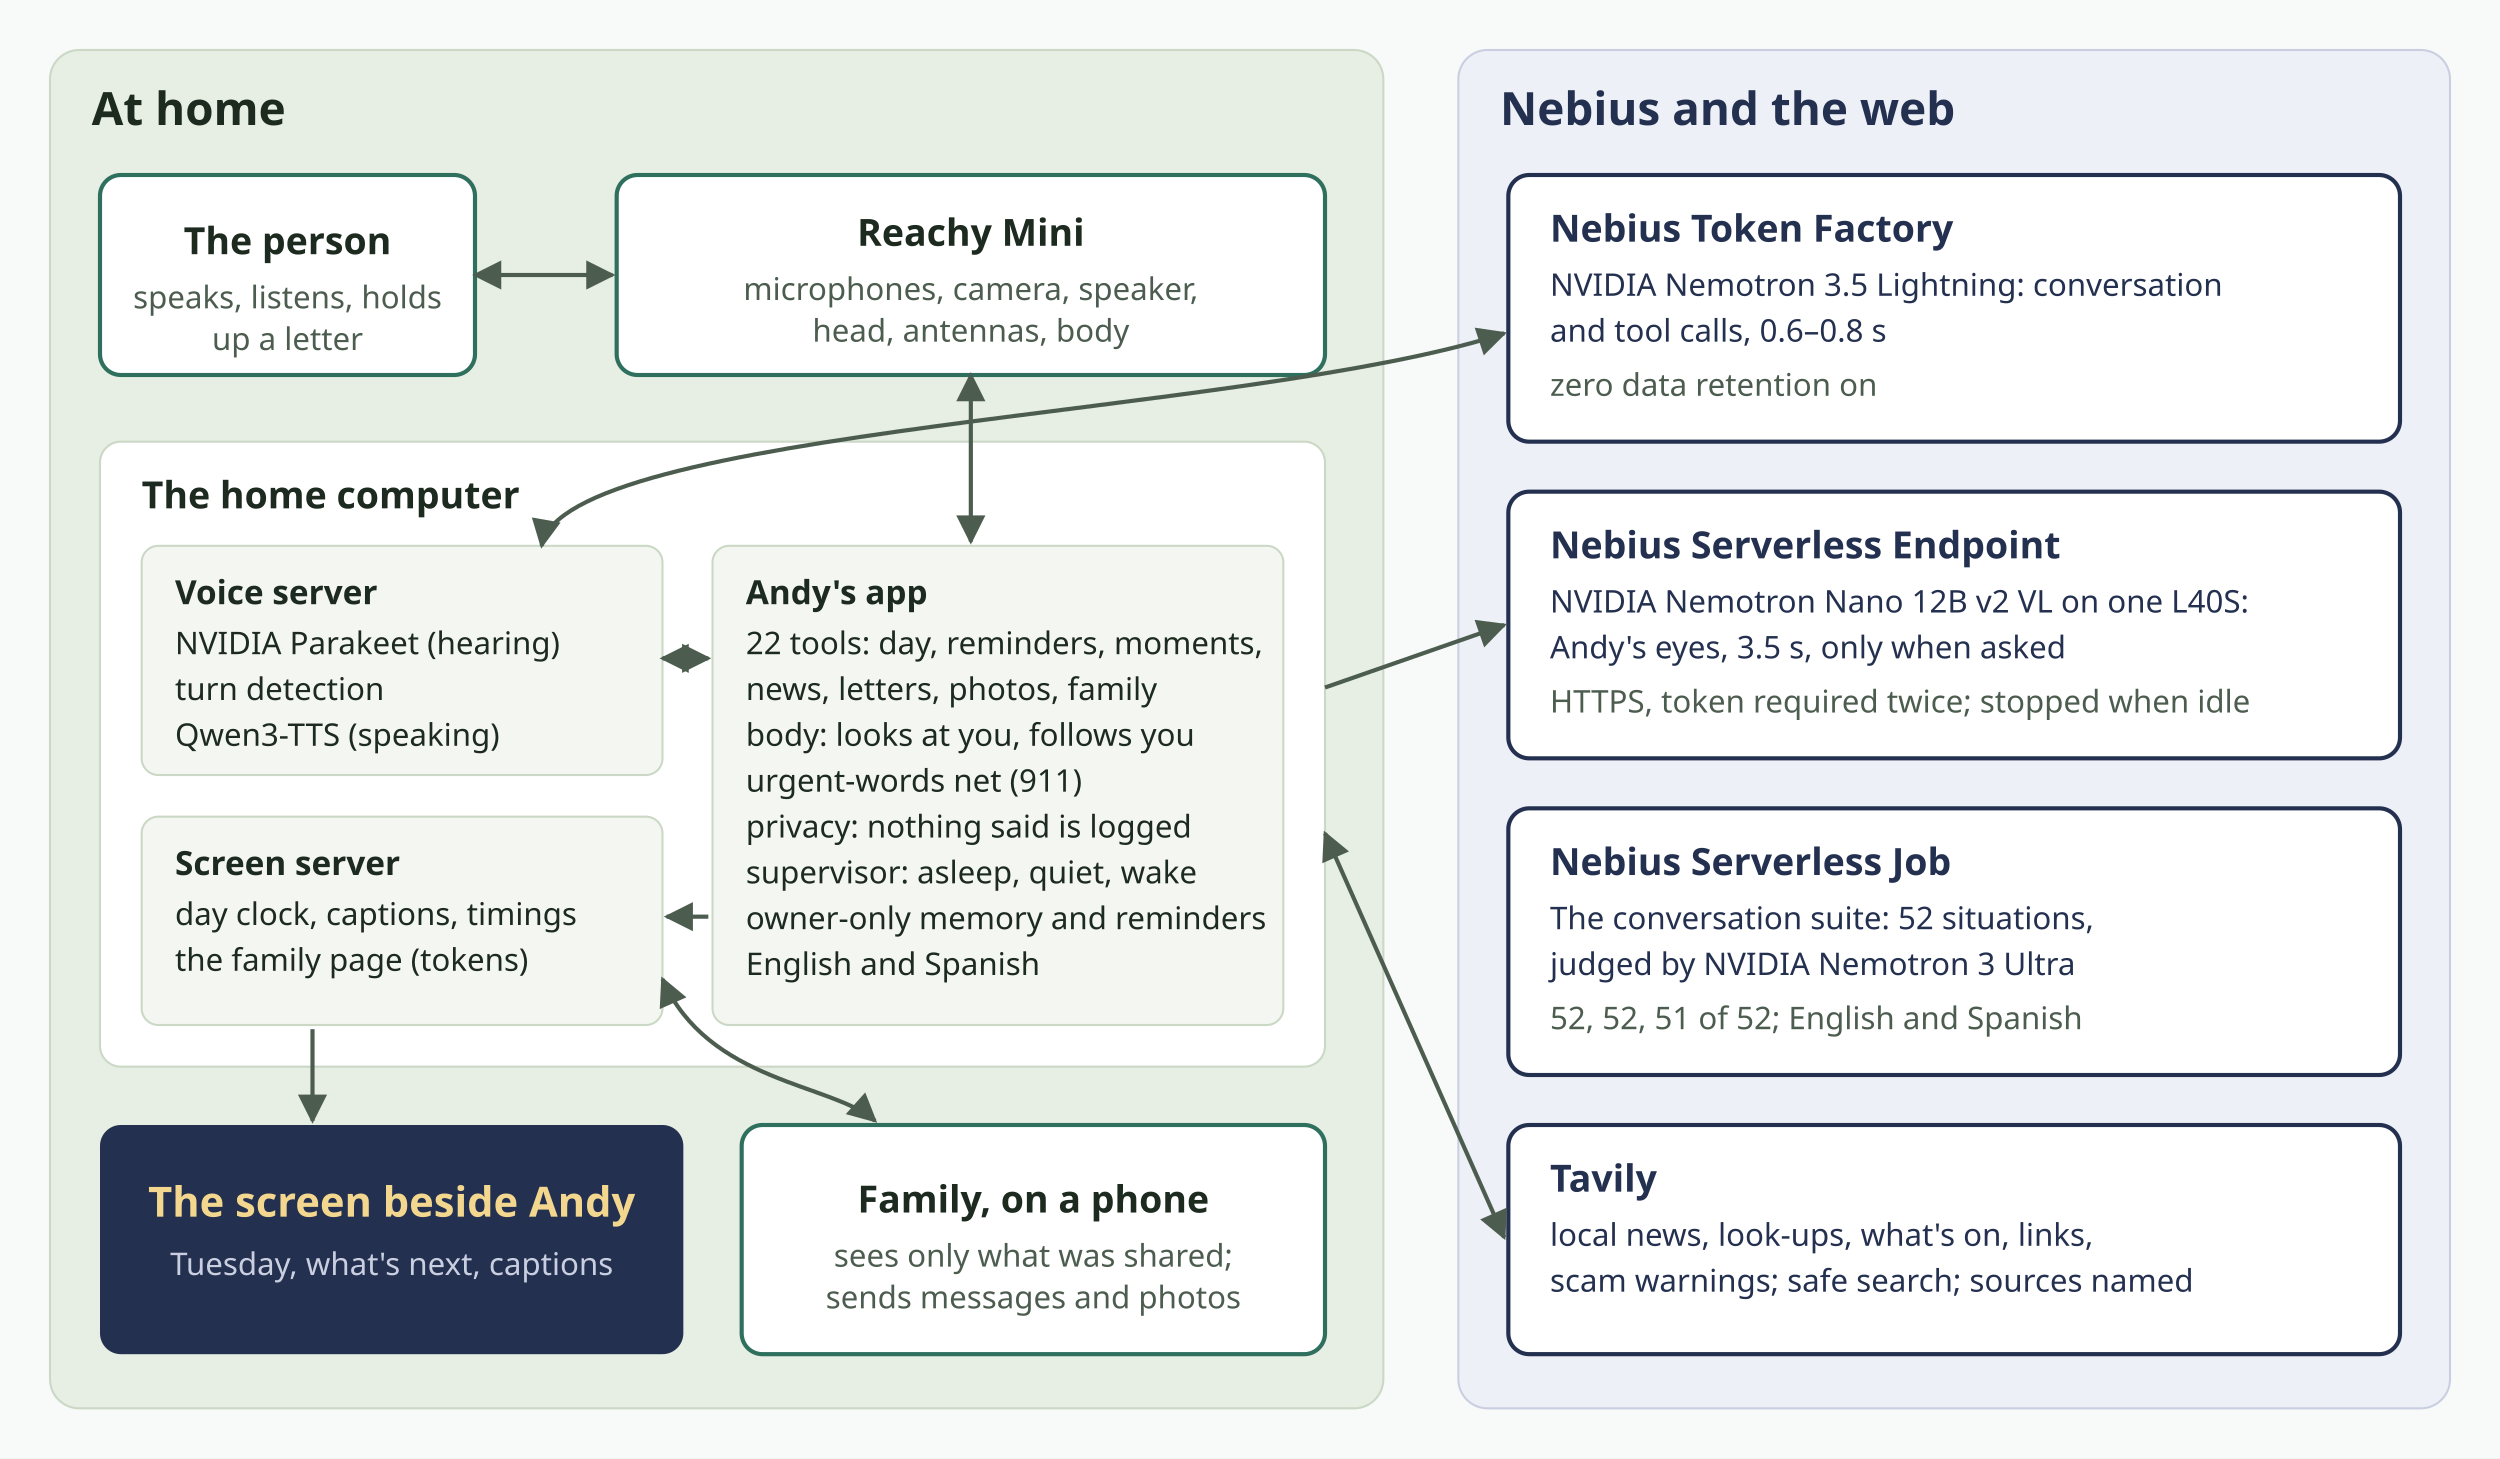
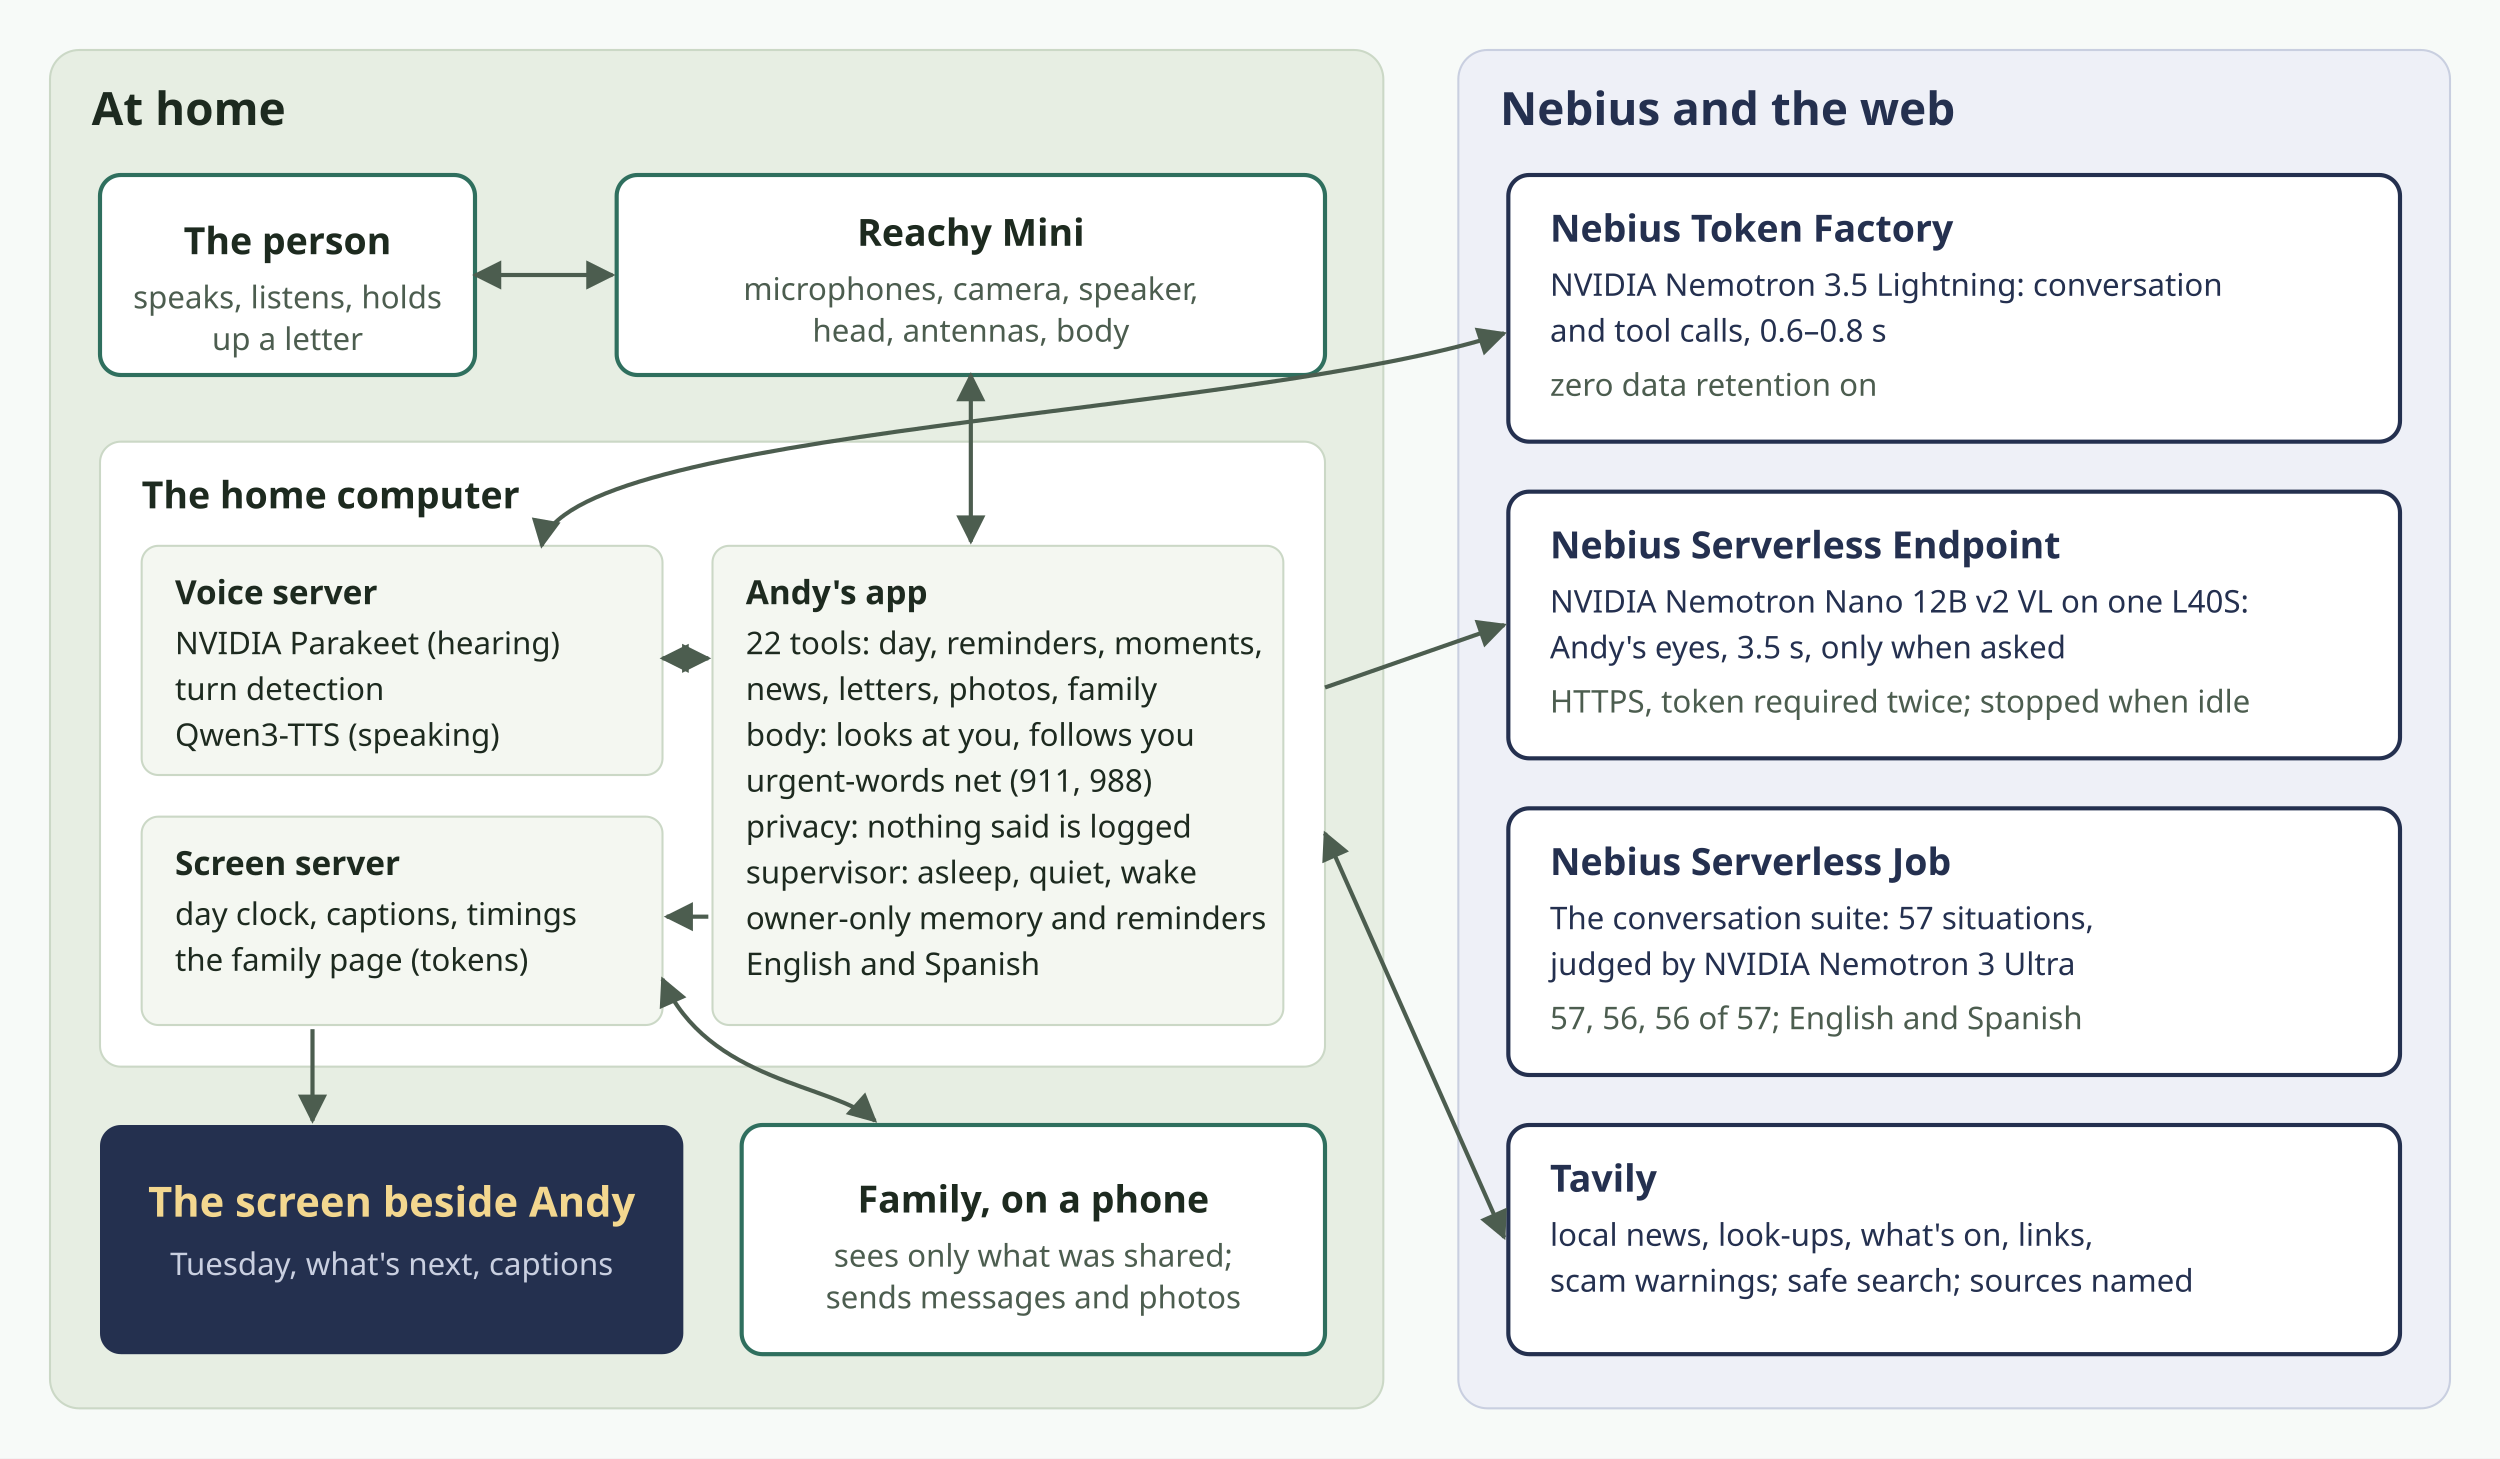
<svg xmlns="http://www.w3.org/2000/svg" viewBox="0 0 1200 700" font-family="Atkinson Hyperlegible, Verdana, sans-serif" role="img" aria-labelledby="t d">
  <rect width="1200" height="700" fill="#f7faf8" />
  <defs>
    <marker id="a" viewBox="0 0 10 10" refX="9" refY="5" markerWidth="7" markerHeight="7" orient="auto-start-reverse">
      <path d="M0,0 L10,5 L0,10 z" fill="#4c5d4f" />
    </marker>
  </defs>
  <rect x="24" y="24" width="640" height="652" rx="14" fill="#e7eee3" stroke="#cbd8c6" />
  <text x="44" y="60" font-size="22" font-weight="700" fill="#1d2a1f">At home</text>
  <rect x="48" y="84" width="180" height="96" rx="10" fill="#fff" stroke="#2f6f5e" stroke-width="2" />
  <text x="138" y="122" font-size="18" font-weight="700" text-anchor="middle" fill="#1d2a1f">The person</text>
  <text x="138" y="148" font-size="15" text-anchor="middle" fill="#4c5d4f">speaks, listens, holds</text>
  <text x="138" y="168" font-size="15" text-anchor="middle" fill="#4c5d4f">up a letter</text>
  <rect x="296" y="84" width="340" height="96" rx="10" fill="#fff" stroke="#2f6f5e" stroke-width="2" />
  <text x="466" y="118" font-size="18" font-weight="700" text-anchor="middle" fill="#1d2a1f">Reachy Mini</text>
  <text x="466" y="144" font-size="15" text-anchor="middle" fill="#4c5d4f">microphones, camera, speaker,</text>
  <text x="466" y="164" font-size="15" text-anchor="middle" fill="#4c5d4f">head, antennas, body</text>
  <line x1="228" y1="132" x2="294" y2="132" stroke="#4c5d4f" stroke-width="2" marker-end="url(#a)" marker-start="url(#a)" />
  <rect x="48" y="212" width="588" height="300" rx="10" fill="#fff" stroke="#cbd8c6" />
  <text x="68" y="244" font-size="18" font-weight="700" fill="#1d2a1f">The home computer</text>
  <rect x="68" y="262" width="250" height="110" rx="8" fill="#f4f7f1" stroke="#cbd8c6" />
  <text x="84" y="290" font-size="16" font-weight="700" fill="#1d2a1f">Voice server</text>
  <text x="84" y="314" font-size="15" fill="#1d2a1f">NVIDIA Parakeet (hearing)</text>
  <text x="84" y="336" font-size="15" fill="#1d2a1f">turn detection</text>
  <text x="84" y="358" font-size="15" fill="#1d2a1f">Qwen3-TTS (speaking)</text>
  <rect x="342" y="262" width="274" height="230" rx="8" fill="#f4f7f1" stroke="#cbd8c6" />
  <text x="358" y="290" font-size="16" font-weight="700" fill="#1d2a1f">Andy's app</text>
  <text x="358" y="314" font-size="15" fill="#1d2a1f">22 tools: day, reminders, moments,</text>
  <text x="358" y="336" font-size="15" fill="#1d2a1f">news, letters, photos, family</text>
  <text x="358" y="358" font-size="15" fill="#1d2a1f">body: looks at you, follows you</text>
-   <text x="358" y="380" font-size="15" fill="#1d2a1f">urgent-words net (911)</text>
+   <text x="358" y="380" font-size="15" fill="#1d2a1f">urgent-words net (911, 988)</text>
  <text x="358" y="402" font-size="15" fill="#1d2a1f">privacy: nothing said is logged</text>
  <text x="358" y="424" font-size="15" fill="#1d2a1f">supervisor: asleep, quiet, wake</text>
  <text x="358" y="446" font-size="15" fill="#1d2a1f">owner-only memory and reminders</text>
  <text x="358" y="468" font-size="15" fill="#1d2a1f">English and Spanish</text>
  <line x1="466" y1="180" x2="466" y2="260" stroke="#4c5d4f" stroke-width="2" marker-end="url(#a)" marker-start="url(#a)" />
  <line x1="318" y1="316" x2="340" y2="316" stroke="#4c5d4f" stroke-width="2" marker-end="url(#a)" marker-start="url(#a)" />
  <rect x="68" y="392" width="250" height="100" rx="8" fill="#f4f7f1" stroke="#cbd8c6" />
  <text x="84" y="420" font-size="16" font-weight="700" fill="#1d2a1f">Screen server</text>
  <text x="84" y="444" font-size="15" fill="#1d2a1f">day clock, captions, timings</text>
  <text x="84" y="466" font-size="15" fill="#1d2a1f">the family page (tokens)</text>
  <line x1="340" y1="440" x2="320" y2="440" stroke="#4c5d4f" stroke-width="2" marker-end="url(#a)" />
  <rect x="48" y="540" width="280" height="110" rx="10" fill="#24304f" />
  <text x="188" y="584" font-size="20" font-weight="700" text-anchor="middle" fill="#f3d78f">The screen beside Andy</text>
  <text x="188" y="612" font-size="15" text-anchor="middle" fill="#c9cfe0">Tuesday, what's next, captions</text>
  <line x1="150" y1="494" x2="150" y2="538" stroke="#4c5d4f" stroke-width="2" marker-end="url(#a)" />
  <rect x="356" y="540" width="280" height="110" rx="10" fill="#fff" stroke="#2f6f5e" stroke-width="2" />
  <text x="496" y="582" font-size="18" font-weight="700" text-anchor="middle" fill="#1d2a1f">Family, on a phone</text>
  <text x="496" y="608" font-size="15" text-anchor="middle" fill="#4c5d4f">sees only what was shared;</text>
  <text x="496" y="628" font-size="15" text-anchor="middle" fill="#4c5d4f">sends messages and photos</text>
  <path d="M318 470 C 340 520, 400 520, 420 538" fill="none" stroke="#4c5d4f" stroke-width="2" marker-end="url(#a)" marker-start="url(#a)" />
  <rect x="700" y="24" width="476" height="652" rx="14" fill="#eef0f7" stroke="#c9cfe0" />
  <text x="720" y="60" font-size="22" font-weight="700" fill="#24304f">Nebius and the web</text>
  <rect x="724" y="84" width="428" height="128" rx="10" fill="#fff" stroke="#24304f" stroke-width="2" />
  <text x="744" y="116" font-size="18" font-weight="700" fill="#24304f">Nebius Token Factory</text>
  <text x="744" y="142" font-size="15" fill="#24304f">NVIDIA Nemotron 3.5 Lightning: conversation</text>
  <text x="744" y="164" font-size="15" fill="#24304f">and tool calls, 0.6–0.8 s</text>
  <text x="744" y="190" font-size="15" fill="#4c5d4f">zero data retention on</text>
  <rect x="724" y="236" width="428" height="128" rx="10" fill="#fff" stroke="#24304f" stroke-width="2" />
  <text x="744" y="268" font-size="18" font-weight="700" fill="#24304f">Nebius Serverless Endpoint</text>
  <text x="744" y="294" font-size="15" fill="#24304f">NVIDIA Nemotron Nano 12B v2 VL on one L40S:</text>
  <text x="744" y="316" font-size="15" fill="#24304f">Andy's eyes, 3.5 s, only when asked</text>
  <text x="744" y="342" font-size="15" fill="#4c5d4f">HTTPS, token required twice; stopped when idle</text>
  <rect x="724" y="388" width="428" height="128" rx="10" fill="#fff" stroke="#24304f" stroke-width="2" />
  <text x="744" y="420" font-size="18" font-weight="700" fill="#24304f">Nebius Serverless Job</text>
-   <text x="744" y="446" font-size="15" fill="#24304f">The conversation suite: 52 situations,</text>
+   <text x="744" y="446" font-size="15" fill="#24304f">The conversation suite: 57 situations,</text>
  <text x="744" y="468" font-size="15" fill="#24304f">judged by NVIDIA Nemotron 3 Ultra</text>
-   <text x="744" y="494" font-size="15" fill="#4c5d4f">52, 52, 51 of 52; English and Spanish</text>
+   <text x="744" y="494" font-size="15" fill="#4c5d4f">57, 56, 56 of 57; English and Spanish</text>
  <rect x="724" y="540" width="428" height="110" rx="10" fill="#fff" stroke="#24304f" stroke-width="2" />
  <text x="744" y="572" font-size="18" font-weight="700" fill="#24304f">Tavily</text>
  <text x="744" y="598" font-size="15" fill="#24304f">local news, look-ups, what's on, links,</text>
  <text x="744" y="620" font-size="15" fill="#24304f">scam warnings; safe search; sources named</text>
  <path d="M260 262 C 270 205, 600 200, 722 160" fill="none" stroke="#4c5d4f" stroke-width="2" marker-end="url(#a)" marker-start="url(#a)" />
  <line x1="636" y1="330" x2="722" y2="300" stroke="#4c5d4f" stroke-width="2" marker-end="url(#a)" />
  <line x1="636" y1="400" x2="722" y2="594" stroke="#4c5d4f" stroke-width="2" marker-end="url(#a)" marker-start="url(#a)" />
</svg>
